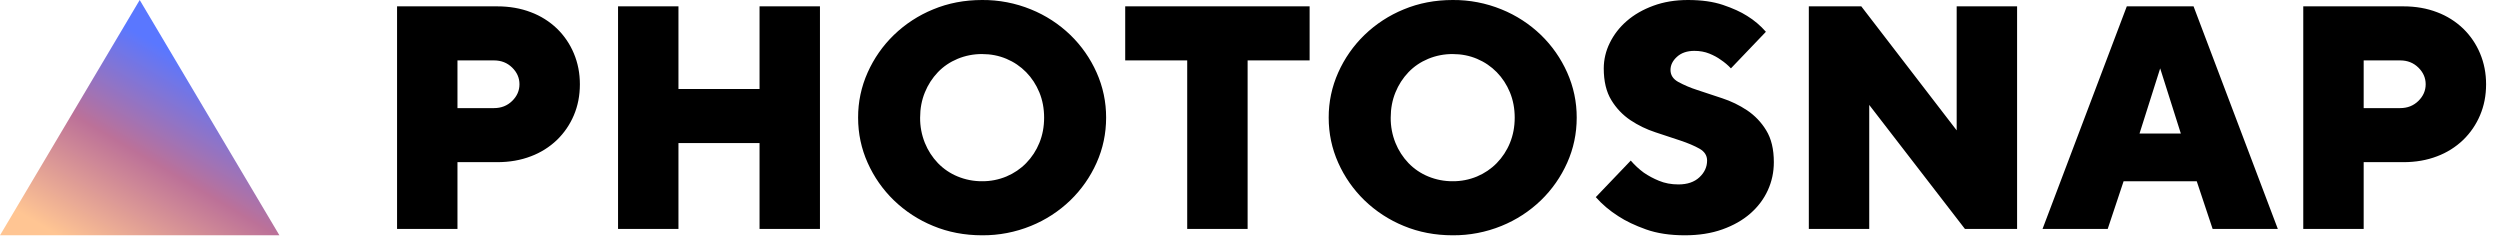
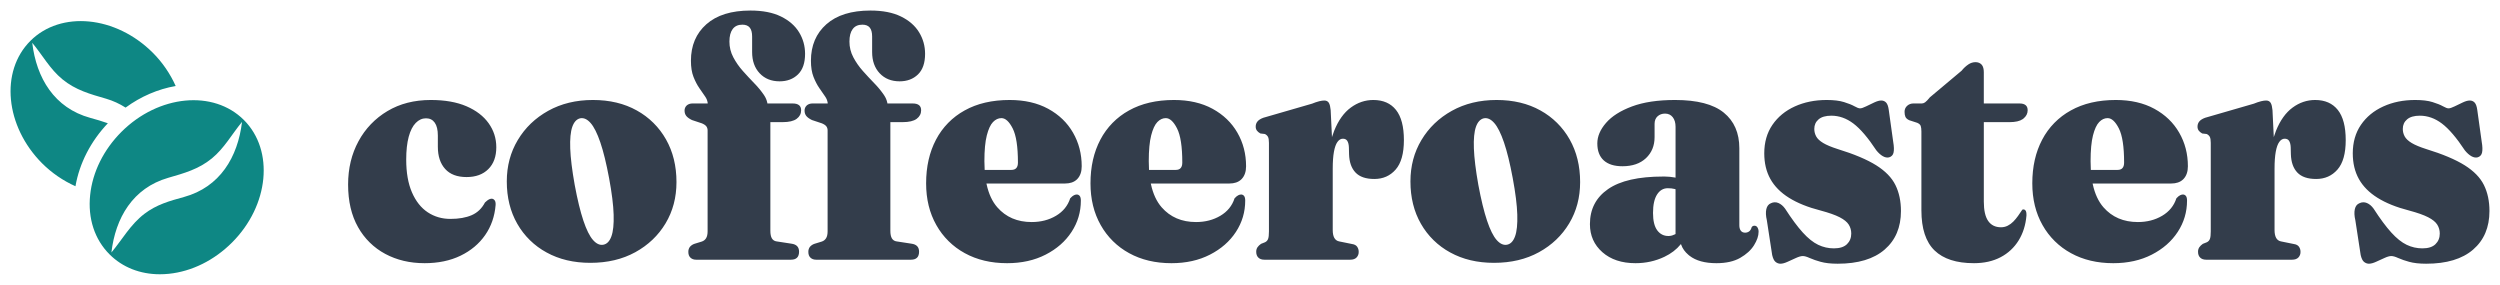
- <svg xmlns="http://www.w3.org/2000/svg" width="170" height="16">
-   <defs>
-     <linearGradient id="a" x1="0%" x2="50%" y1="85.457%" y2="14.543%">
-       <stop offset="0%" stop-color="#FFC593" />
-       <stop offset="51.945%" stop-color="#BC7198" />
-       <stop offset="100%" stop-color="#5A77FF" />
-     </linearGradient>
-   </defs>
-   <g fill="none" fill-rule="evenodd">
-     <path fill="#000" fill-rule="nonzero" d="M31.108 15.568v-4.541h2.703c.836 0 1.6-.133 2.292-.4a5.19 5.19 0 001.773-1.113 5.1 5.1 0 001.146-1.676c.273-.642.41-1.344.41-2.108 0-.75-.137-1.449-.41-2.098a5.072 5.072 0 00-1.146-1.686A5.19 5.19 0 0036.103.832c-.692-.266-1.456-.4-2.292-.4H27v15.136h4.108zm2.487-8.217h-2.487V4.108h2.487c.49 0 .9.162 1.232.487.332.324.497.702.497 1.135 0 .432-.165.81-.497 1.135-.332.324-.742.486-1.232.486zm12.54 8.217V9.73h5.514v5.838h4.108V.432h-4.108v5.622h-5.514V.432h-4.108v15.136h4.108zM66.784 16a8.616 8.616 0 003.319-.638 8.401 8.401 0 002.68-1.74 8.192 8.192 0 001.785-2.552c.432-.965.648-1.989.648-3.07a7.428 7.428 0 00-.648-3.07 8.192 8.192 0 00-1.784-2.552 8.401 8.401 0 00-2.681-1.74A8.616 8.616 0 0066.783 0c-1.196 0-2.306.213-3.329.638a8.432 8.432 0 00-2.67 1.74A8.192 8.192 0 0059 4.93 7.428 7.428 0 0058.351 8c0 1.081.217 2.105.649 3.07a8.192 8.192 0 001.784 2.552 8.432 8.432 0 002.67 1.74c1.023.425 2.133.638 3.33.638zm0-3.676A4.285 4.285 0 0165.119 12a3.942 3.942 0 01-1.34-.908 4.33 4.33 0 01-.887-1.373A4.479 4.479 0 0162.568 8c0-.62.108-1.193.324-1.719a4.33 4.33 0 01.886-1.373c.375-.39.822-.692 1.34-.908a4.285 4.285 0 011.666-.324c.59 0 1.142.108 1.654.324.512.216.958.519 1.34.908.382.39.681.847.898 1.373.216.526.324 1.1.324 1.719 0 .62-.108 1.193-.324 1.719a4.236 4.236 0 01-.898 1.373c-.382.39-.828.692-1.34.908a4.206 4.206 0 01-1.654.324zm18.054 3.244V4.108h4.216V.432h-12.54v3.676h4.216v11.46h4.108zM98.784 16a8.616 8.616 0 003.319-.638 8.401 8.401 0 002.68-1.74 8.192 8.192 0 001.785-2.552c.432-.965.648-1.989.648-3.07a7.428 7.428 0 00-.648-3.07 8.192 8.192 0 00-1.784-2.552 8.401 8.401 0 00-2.681-1.74A8.616 8.616 0 0098.783 0c-1.196 0-2.306.213-3.329.638a8.432 8.432 0 00-2.67 1.74A8.192 8.192 0 0091 4.93 7.428 7.428 0 0090.351 8c0 1.081.217 2.105.649 3.07a8.192 8.192 0 001.784 2.552 8.432 8.432 0 002.67 1.74c1.023.425 2.133.638 3.33.638zm0-3.676A4.285 4.285 0 0197.119 12a3.942 3.942 0 01-1.34-.908 4.33 4.33 0 01-.887-1.373A4.479 4.479 0 0194.568 8c0-.62.108-1.193.324-1.719a4.33 4.33 0 01.886-1.373c.375-.39.822-.692 1.34-.908a4.285 4.285 0 011.666-.324c.59 0 1.142.108 1.654.324.512.216.958.519 1.34.908.382.39.681.847.898 1.373.216.526.324 1.1.324 1.719 0 .62-.108 1.193-.324 1.719a4.236 4.236 0 01-.898 1.373c-.382.39-.828.692-1.34.908a4.206 4.206 0 01-1.654.324zM114.568 16c.95 0 1.801-.133 2.55-.4.75-.267 1.385-.627 1.904-1.081.519-.454.915-.98 1.189-1.578.274-.599.41-1.236.41-1.914 0-.88-.172-1.6-.518-2.162a4.35 4.35 0 00-1.298-1.362 6.98 6.98 0 00-1.697-.822l-1.697-.562a7.533 7.533 0 01-1.297-.551c-.346-.195-.52-.465-.52-.811 0-.332.148-.63.444-.898.295-.266.688-.4 1.178-.4.375 0 .714.062 1.016.184.303.123.563.263.779.422.26.173.49.367.692.584l2.378-2.487a5.559 5.559 0 00-1.276-1.08c-.432-.275-.98-.523-1.643-.747C116.5.112 115.706 0 114.784 0c-.865 0-1.65.13-2.357.39-.706.259-1.308.605-1.805 1.037-.498.432-.883.93-1.157 1.492a3.908 3.908 0 00-.41 1.73c0 .879.172 1.6.518 2.162a4.35 4.35 0 001.297 1.362 6.98 6.98 0 001.698.822c.612.201 1.178.389 1.697.562.519.173.951.357 1.297.551.346.195.52.465.52.81 0 .433-.174.812-.52 1.136-.346.324-.821.487-1.427.487-.49 0-.933-.083-1.33-.25a5.466 5.466 0 01-1.027-.55 5.352 5.352 0 01-.886-.822l-2.378 2.486c.432.49.944.923 1.535 1.298.504.331 1.131.63 1.88.897.75.267 1.63.4 2.639.4zm12.54-.432V7.135l6.508 8.433h3.546V.432h-4.108v8.433L126.568.432H123v15.136h4.108zm16.216 0l1.081-3.244h4.973l1.081 3.244h4.433L149.162.432h-4.54l-5.73 15.136h4.432zm4.973-6.487h-2.81l1.405-4.432 1.405 4.432zm12.433 6.487v-4.541h2.702c.836 0 1.6-.133 2.292-.4a5.19 5.19 0 001.773-1.113 5.1 5.1 0 001.146-1.676c.274-.642.411-1.344.411-2.108 0-.75-.137-1.449-.41-2.098a5.072 5.072 0 00-1.147-1.686 5.19 5.19 0 00-1.773-1.114c-.692-.266-1.456-.4-2.292-.4h-6.81v15.136h4.108zm2.486-8.217h-2.486V4.108h2.486c.49 0 .901.162 1.233.487.331.324.497.702.497 1.135 0 .432-.166.81-.497 1.135-.332.324-.743.486-1.233.486z" />
-     <path fill="url(#a)" d="M0 16L9.5 0 19 16z" />
+ <svg xmlns="http://www.w3.org/2000/svg" width="237" height="27">
+   <g fill-rule="nonzero" fill="none">
+     <path d="M40.237 24.95c1.304 0 2.444-.237 3.422-.71.978-.474 1.755-1.124 2.331-1.95.576-.827.907-1.78.994-2.86.011-.199-.019-.345-.09-.438a.374.374 0 00-.268-.157.623.623 0 00-.27.066c-.092.044-.22.143-.382.297-.294.562-.712.962-1.255 1.199-.544.237-1.217.355-2.021.355-.804 0-1.521-.21-2.152-.628-.63-.419-1.127-1.047-1.491-1.884-.364-.838-.546-1.874-.546-3.108 0-.86.079-1.581.236-2.165.158-.584.38-1.022.669-1.314.287-.292.61-.438.97-.438.358 0 .635.138.83.413.196.276.294.683.294 1.223v1.058c0 .893.23 1.595.693 2.108.461.512 1.138.768 2.029.768.87 0 1.556-.25 2.062-.752.505-.501.757-1.193.757-2.074 0-.838-.241-1.595-.725-2.273-.483-.678-1.184-1.215-2.102-1.612-.919-.396-2.046-.595-3.382-.595-1.565 0-2.934.35-4.108 1.05a7.38 7.38 0 00-2.746 2.86C33.33 14.594 33 15.963 33 17.495c0 1.587.315 2.934.945 4.041a6.4 6.4 0 002.584 2.537c1.092.584 2.328.876 3.708.876zm15.728-.033c1.619 0 3.04-.336 4.262-1.008 1.222-.672 2.179-1.584 2.869-2.735.69-1.152 1.034-2.455 1.034-3.91 0-1.531-.33-2.881-.994-4.05a7.107 7.107 0 00-2.77-2.743c-1.185-.661-2.57-.992-4.157-.992-1.597 0-3.01.342-4.237 1.025-1.228.683-2.19 1.606-2.885 2.769-.696 1.162-1.043 2.47-1.043 3.925 0 1.521.331 2.86.994 4.017a7.067 7.067 0 002.779 2.719c1.19.656 2.572.983 4.148.983zm1.239-1.719c-.337.066-.666-.082-.987-.446-.32-.364-.624-.975-.912-1.835-.288-.86-.563-1.989-.823-3.388-.25-1.4-.392-2.551-.424-3.455-.033-.903.032-1.586.195-2.05.163-.462.413-.732.75-.81.337-.065.666.084.986.447.32.364.628.975.921 1.835.294.86.57 1.989.831 3.388.261 1.4.405 2.554.432 3.463.027.91-.043 1.595-.212 2.058-.168.463-.42.727-.757.793zm17.781 1.422c.511 0 .766-.254.766-.76 0-.22-.06-.394-.179-.521-.12-.127-.304-.207-.554-.24l-1.402-.215a.589.589 0 01-.448-.297c-.092-.166-.138-.402-.138-.711V11.579h1.157c.608 0 1.054-.105 1.336-.315.283-.209.424-.479.424-.81 0-.22-.068-.382-.204-.487-.136-.105-.328-.157-.578-.157H72.75l-.015-.087a1.998 1.998 0 00-.264-.64l-.07-.108a8.286 8.286 0 00-.905-1.09 36.96 36.96 0 01-1.075-1.158 6.526 6.526 0 01-.905-1.297 3.138 3.138 0 01-.367-1.488c0-.518.104-.914.31-1.19.207-.275.51-.413.913-.413.315 0 .549.09.7.273.153.181.229.465.229.85v1.472c0 .837.239 1.51.717 2.016.478.507 1.108.76 1.89.76.707 0 1.286-.217 1.736-.652.451-.435.677-1.088.677-1.959 0-.738-.19-1.419-.57-2.041-.38-.623-.954-1.121-1.72-1.496S72.302 1 71.139 1c-1.804 0-3.195.433-4.173 1.298-.977.865-1.466 2.019-1.466 3.462 0 .606.081 1.116.244 1.53.163.412.348.768.554 1.065l.554.802c.123.178.199.363.23.556l.01.097h-1.43a.83.83 0 00-.508.145L65.1 10a.637.637 0 00-.203.488c0 .198.054.366.162.504.11.137.288.267.538.388l.946.314c.206.088.347.185.423.29a.643.643 0 01.115.388v9.554c0 .286-.05.507-.147.66a.73.73 0 01-.408.315l-.7.215a.978.978 0 00-.432.297.77.77 0 00-.139.48c0 .231.068.41.204.537.136.126.312.19.53.19h8.996zm11.377 0c.51 0 .766-.254.766-.76 0-.22-.06-.394-.18-.521-.119-.127-.304-.207-.554-.24l-1.401-.215a.589.589 0 01-.448-.297c-.093-.166-.139-.402-.139-.711V11.579h1.157c.609 0 1.054-.105 1.337-.315.282-.209.423-.479.423-.81 0-.22-.067-.382-.203-.487-.136-.105-.329-.157-.579-.157h-2.414l-.015-.087a1.998 1.998 0 00-.264-.64l-.07-.108a8.286 8.286 0 00-.904-1.09 36.96 36.96 0 01-1.076-1.158 6.526 6.526 0 01-.904-1.297 3.138 3.138 0 01-.367-1.488c0-.518.103-.914.31-1.19.206-.275.51-.413.912-.413.315 0 .55.09.701.273.152.181.228.465.228.85v1.472c0 .837.24 1.51.718 2.016.478.507 1.108.76 1.89.76.706 0 1.285-.217 1.736-.652.45-.435.676-1.088.676-1.959 0-.738-.19-1.419-.57-2.041-.38-.623-.954-1.121-1.72-1.496S83.678 1 82.515 1c-1.803 0-3.194.433-4.172 1.298-.978.865-1.467 2.019-1.467 3.462 0 .606.082 1.116.245 1.53.163.412.347.768.554 1.065l.554.802c.122.178.198.363.229.556l.011.097h-1.43a.83.83 0 00-.509.145l-.053.045a.637.637 0 00-.204.488c0 .198.054.366.163.504.109.137.288.267.538.388l.945.314c.207.088.348.185.424.29a.643.643 0 01.114.388v9.554c0 .286-.049.507-.147.66a.73.73 0 01-.407.315l-.701.215a.978.978 0 00-.432.297.77.77 0 00-.138.48c0 .231.067.41.203.537.136.126.313.19.53.19h8.997zm9.11.33c1.38 0 2.598-.27 3.652-.81 1.054-.54 1.874-1.258 2.46-2.157.588-.898.881-1.887.881-2.966 0-.21-.038-.359-.114-.447a.353.353 0 00-.277-.132.64.64 0 00-.27.074c-.102.05-.22.146-.35.29-.228.705-.676 1.256-1.344 1.653-.668.396-1.437.595-2.306.595-1.359 0-2.445-.466-3.26-1.397-.478-.546-.816-1.273-1.013-2.18l-.016-.076h7.45c.472 0 .841-.125 1.11-.374l.064-.064c.272-.292.407-.692.407-1.199 0-1.168-.274-2.228-.823-3.181-.548-.954-1.333-1.708-2.355-2.265-1.021-.556-2.238-.835-3.65-.835-1.663 0-3.087.33-4.271.992a6.684 6.684 0 00-2.714 2.769c-.624 1.184-.937 2.564-.937 4.14 0 1.499.323 2.818.97 3.959A6.821 6.821 0 0091.463 24c1.152.634 2.489.95 4.01.95zm-2.127-8.878a12.966 12.966 0 01-.024-.791c0-1.036.076-1.851.229-2.446.152-.595.347-1.017.586-1.265.24-.248.506-.372.799-.372.38 0 .736.325 1.068.976.33.65.497 1.73.497 3.24 0 .462-.207.693-.62.693h-2.533l-.002-.035zm17.71 8.878c1.38 0 2.596-.27 3.65-.81 1.054-.54 1.875-1.258 2.461-2.157.587-.898.88-1.887.88-2.966 0-.21-.038-.359-.114-.447a.353.353 0 00-.277-.132.64.64 0 00-.269.074c-.103.05-.22.146-.35.29-.228.705-.676 1.256-1.345 1.653-.668.396-1.437.595-2.306.595-1.358 0-2.445-.466-3.26-1.397-.477-.546-.815-1.273-1.013-2.18l-.016-.076h7.451c.471 0 .841-.125 1.109-.374l.065-.064c.271-.292.407-.692.407-1.199 0-1.168-.274-2.228-.823-3.181-.549-.954-1.334-1.708-2.355-2.265-1.022-.556-2.239-.835-3.651-.835-1.663 0-3.086.33-4.27.992a6.684 6.684 0 00-2.714 2.769c-.625 1.184-.937 2.564-.937 4.14 0 1.499.323 2.818.97 3.959A6.821 6.821 0 00107.044 24c1.152.634 2.488.95 4.01.95zm-2.129-8.878a12.966 12.966 0 01-.023-.791c0-1.036.076-1.851.228-2.446.152-.595.348-1.017.587-1.265s.505-.372.798-.372c.38 0 .737.325 1.068.976.331.65.497 1.73.497 3.24 0 .462-.206.693-.62.693h-2.533l-.002-.035zm19.079 8.548c.26 0 .46-.069.595-.207a.732.732 0 00.204-.537.82.82 0 00-.147-.488c-.098-.137-.26-.223-.489-.256l-1.222-.248a.647.647 0 01-.457-.339c-.098-.181-.146-.427-.146-.735v-5.818c0-.65.038-1.185.114-1.604.076-.418.187-.73.334-.933.146-.204.318-.306.513-.306.196 0 .337.071.424.215.087.143.136.341.147.595l.016.66c.022.75.225 1.329.611 1.736.386.408.98.612 1.785.612.826 0 1.5-.298 2.02-.893.522-.595.783-1.526.783-2.793 0-1.278-.25-2.231-.75-2.86-.5-.628-1.217-.942-2.151-.942-.771 0-1.483.24-2.135.72-.652.479-1.176 1.211-1.573 2.198a6.529 6.529 0 00-.182.515l-.028.094-.124-2.568c-.029-.304-.082-.525-.158-.663l-.03-.048c-.092-.132-.23-.198-.415-.198-.13 0-.288.022-.473.066a4.95 4.95 0 00-.684.231l-4.63 1.34c-.26.098-.445.217-.553.355a.74.74 0 00-.163.47.64.64 0 00.106.38c.07.1.182.194.334.282l.424.05a.618.618 0 01.301.272c.06.116.09.306.09.57v8.397c0 .33-.027.568-.082.71a.552.552 0 01-.293.315l-.375.149c-.141.099-.253.206-.334.322a.743.743 0 00-.122.438c0 .231.068.413.203.545.136.133.324.199.563.199h8.149zm13.626.297c1.619 0 3.04-.336 4.262-1.008 1.222-.672 2.178-1.584 2.868-2.735.69-1.152 1.035-2.455 1.035-3.91 0-1.531-.331-2.881-.994-4.05a7.107 7.107 0 00-2.77-2.743c-1.185-.661-2.57-.992-4.157-.992-1.597 0-3.01.342-4.238 1.025-1.227.683-2.189 1.606-2.884 2.769-.696 1.162-1.043 2.47-1.043 3.925 0 1.521.33 2.86.994 4.017a7.067 7.067 0 002.779 2.719c1.19.656 2.572.983 4.148.983zm1.238-1.719c-.336.066-.665-.082-.986-.446-.32-.364-.624-.975-.912-1.835-.288-.86-.563-1.989-.824-3.388-.25-1.4-.39-2.551-.423-3.455-.033-.903.032-1.586.195-2.05.163-.462.413-.732.75-.81.337-.065.666.084.986.447.32.364.628.975.921 1.835.293.86.57 1.989.831 3.388.261 1.4.405 2.554.432 3.463.027.91-.043 1.595-.212 2.058-.168.463-.42.727-.758.793zm19.852 1.752c.913 0 1.663-.168 2.25-.504.586-.336 1.023-.735 1.311-1.198.288-.463.432-.887.432-1.273a.751.751 0 00-.106-.413.324.324 0 00-.285-.165.32.32 0 00-.147.033.325.325 0 00-.114.099c-.054.198-.138.336-.252.413a.643.643 0 01-.367.116c-.185 0-.323-.064-.416-.19-.092-.127-.138-.295-.138-.504v-7.306c0-1.455-.492-2.581-1.475-3.38-.984-.8-2.524-1.199-4.62-1.199-1.63 0-2.992.204-4.084.612-1.092.408-1.912.928-2.46 1.562-.55.634-.824 1.28-.824 1.942 0 .705.204 1.242.611 1.612.408.369.997.553 1.769.553.945 0 1.69-.256 2.233-.768.543-.513.815-1.177.815-1.992v-1.256c0-.309.095-.548.285-.72.19-.17.426-.255.709-.255.304 0 .546.113.725.338.18.226.27.532.27.918l-.001 4.818-.087-.019a5.455 5.455 0 00-.91-.087l-.176-.001c-2.337 0-4.078.396-5.224 1.19-1.146.793-1.72 1.9-1.72 3.322 0 1.08.394 1.967 1.182 2.661.788.694 1.834 1.041 3.137 1.041.978 0 1.891-.2 2.739-.603.635-.302 1.152-.698 1.55-1.188l.022-.03.024.075c.125.357.354.677.688.96l.103.084c.603.468 1.454.702 2.551.702zm-4.563-2.578c-.435 0-.786-.18-1.052-.537-.266-.358-.4-.907-.4-1.645 0-.771.129-1.355.384-1.752s.595-.595 1.019-.595c.25 0 .467.025.652.074l.08.025v4.242l-.052.03c-.174.09-.353.142-.538.155l-.093.003zM174.212 25c1.934 0 3.417-.446 4.45-1.339 1.032-.892 1.548-2.11 1.548-3.653 0-.936-.174-1.757-.522-2.463-.348-.705-.956-1.33-1.825-1.876-.87-.545-2.092-1.06-3.668-1.545-.586-.187-1.04-.377-1.36-.57-.321-.193-.541-.4-.66-.62-.12-.22-.18-.457-.18-.71 0-.376.136-.679.408-.91.271-.231.673-.347 1.206-.347.739 0 1.437.248 2.094.744.657.496 1.383 1.344 2.176 2.545.206.254.413.438.62.554.206.116.401.151.586.107a.574.574 0 00.424-.454c.054-.237.043-.576-.033-1.017l-.424-3.041c-.043-.32-.125-.545-.244-.678a.607.607 0 00-.473-.198c-.174 0-.39.06-.652.182-.26.121-.519.245-.774.372-.255.126-.448.19-.578.19-.12 0-.297-.066-.53-.199-.234-.132-.562-.264-.986-.396-.424-.133-.973-.199-1.646-.199-1.12 0-2.127.204-3.024.612-.896.408-1.603.989-2.119 1.744-.516.755-.774 1.655-.774 2.702 0 .926.193 1.736.579 2.43.386.694.975 1.29 1.768 1.785.793.496 1.793.898 3 1.207.781.209 1.382.421 1.8.636.418.215.706.45.864.703.158.253.236.534.236.842 0 .408-.136.744-.407 1.009-.272.264-.685.396-1.239.396a3.417 3.417 0 01-1.491-.338c-.473-.226-.96-.615-1.459-1.166-.5-.55-1.06-1.305-1.679-2.264-.184-.254-.394-.43-.627-.53a.84.84 0 00-.71.017c-.227.089-.374.276-.44.562-.064.287-.048.64.05 1.058l.505 3.29c.076.33.185.55.326.66.141.11.293.166.456.166.185 0 .41-.06.677-.182l.798-.363c.267-.122.481-.182.644-.182.163 0 .378.06.644.182a7.51 7.51 0 001.043.363c.43.121.97.182 1.622.182zm12.908-.05c.978 0 1.826-.19 2.543-.57a4.366 4.366 0 001.703-1.587c.418-.677.666-1.462.742-2.355.01-.253-.025-.421-.106-.504a.242.242 0 00-.286-.058c-.13.198-.266.397-.407.595-.141.198-.29.377-.448.537-.158.16-.334.29-.53.389-.195.099-.407.148-.636.148-.532 0-.937-.198-1.214-.595-.277-.396-.415-1.008-.415-1.834v-7.537h2.444c.555 0 .97-.096 1.244-.286l.06-.045c.272-.22.408-.485.408-.793 0-.22-.065-.383-.196-.488-.13-.105-.315-.157-.554-.157h-3.407V6.85c0-.294-.055-.518-.167-.672l-.044-.055c-.142-.154-.337-.231-.587-.231a1.21 1.21 0 00-.652.206 2.83 2.83 0 00-.652.603l-3.015 2.53c-.185.23-.332.385-.44.462a.541.541 0 01-.31.116h-.799a.861.861 0 00-.603.223.738.738 0 00-.244.57c0 .188.027.345.081.471.055.127.174.235.359.323l.766.248c.174.077.283.176.326.297.043.121.065.298.065.53v7.47c0 1.73.416 2.997 1.247 3.802.831.804 2.073 1.206 3.724 1.206zm13.218 0c1.38 0 2.597-.27 3.651-.81 1.054-.54 1.875-1.258 2.462-2.157.586-.898.88-1.887.88-2.966 0-.21-.038-.359-.114-.447a.353.353 0 00-.278-.132.64.64 0 00-.268.074c-.104.05-.22.146-.35.29-.23.705-.677 1.256-1.346 1.653-.668.396-1.437.595-2.306.595-1.358 0-2.445-.466-3.26-1.397-.477-.546-.815-1.273-1.013-2.18l-.016-.076h7.451c.472 0 .841-.125 1.109-.374l.065-.064c.271-.292.407-.692.407-1.199 0-1.168-.274-2.228-.823-3.181-.549-.954-1.334-1.708-2.355-2.265-1.022-.556-2.238-.835-3.651-.835-1.662 0-3.086.33-4.27.992a6.684 6.684 0 00-2.714 2.769c-.625 1.184-.937 2.564-.937 4.14 0 1.499.323 2.818.97 3.959A6.821 6.821 0 00196.329 24c1.152.634 2.488.95 4.01.95zm-2.128-8.878a12.966 12.966 0 01-.023-.791c0-1.036.076-1.851.228-2.446.152-.595.348-1.017.587-1.265.24-.248.505-.372.799-.372.38 0 .736.325 1.067.976.332.65.497 1.73.497 3.24 0 .462-.206.693-.619.693h-2.534l-.002-.035zm19.08 8.548c.26 0 .458-.069.594-.207a.732.732 0 00.204-.537.82.82 0 00-.147-.488c-.098-.137-.26-.223-.489-.256l-1.222-.248a.647.647 0 01-.457-.339c-.097-.181-.146-.427-.146-.735v-5.818c0-.65.038-1.185.114-1.604.076-.418.187-.73.334-.933.147-.204.318-.306.513-.306.196 0 .337.071.424.215.087.143.136.341.147.595l.016.66c.022.75.225 1.329.611 1.736.386.408.98.612 1.785.612.826 0 1.5-.298 2.021-.893.522-.595.782-1.526.782-2.793 0-1.278-.25-2.231-.75-2.86-.5-.628-1.216-.942-2.15-.942-.772 0-1.484.24-2.136.72-.652.479-1.176 1.211-1.573 2.198a6.529 6.529 0 00-.182.515l-.028.095-.124-2.569c-.029-.304-.081-.525-.158-.663l-.03-.048c-.092-.132-.23-.198-.415-.198-.13 0-.288.022-.473.066a4.95 4.95 0 00-.684.231l-4.629 1.34c-.26.098-.446.217-.554.355a.74.74 0 00-.163.47.64.64 0 00.106.38c.07.1.182.194.334.282l.424.05a.618.618 0 01.301.272c.06.116.09.306.09.57v8.397c0 .33-.027.568-.082.71a.552.552 0 01-.293.315l-.375.149c-.141.099-.253.206-.334.322a.743.743 0 00-.122.438c0 .231.068.413.203.545.136.133.324.199.563.199h8.15zm12.712.38c1.934 0 3.417-.446 4.45-1.339 1.032-.892 1.548-2.11 1.548-3.653 0-.936-.174-1.757-.522-2.463-.347-.705-.956-1.33-1.825-1.876-.87-.545-2.092-1.06-3.667-1.545-.587-.187-1.04-.377-1.361-.57-.32-.193-.54-.4-.66-.62-.12-.22-.18-.457-.18-.71 0-.376.136-.679.408-.91.272-.231.674-.347 1.206-.347.739 0 1.437.248 2.094.744.658.496 1.383 1.344 2.176 2.545.207.254.413.438.62.554.206.116.402.151.586.107a.574.574 0 00.424-.454c.054-.237.044-.576-.032-1.017l-.424-3.041c-.044-.32-.125-.545-.245-.678a.607.607 0 00-.472-.198c-.174 0-.392.06-.652.182-.261.121-.52.245-.774.372-.256.126-.449.19-.58.19-.119 0-.295-.066-.529-.199-.233-.132-.562-.264-.986-.396-.424-.133-.972-.199-1.646-.199-1.12 0-2.127.204-3.023.612-.897.408-1.603.989-2.12 1.744-.515.755-.773 1.655-.773 2.702 0 .926.192 1.736.578 2.43.386.694.975 1.29 1.769 1.785.793.496 1.792.898 2.999 1.207.782.209 1.382.421 1.8.636.419.215.707.45.864.703.158.253.237.534.237.842 0 .408-.136.744-.408 1.009-.271.264-.684.396-1.238.396a3.417 3.417 0 01-1.492-.338c-.472-.226-.959-.615-1.459-1.166-.5-.55-1.059-1.305-1.678-2.264-.185-.254-.394-.43-.628-.53a.84.84 0 00-.709.017c-.228.089-.375.276-.44.562-.065.287-.049.64.049 1.058l.505 3.29c.076.33.185.55.326.66.142.11.294.166.457.166.184 0 .41-.06.676-.182l.799-.363c.266-.122.48-.182.643-.182.163 0 .378.06.644.182a7.51 7.51 0 001.043.363c.43.121.97.182 1.622.182z" fill="#333D4B" />
+     <path d="M23.123 11.378c2.89 2.89 2.387 8.1-1.126 11.613-1.688 1.687-3.813 2.74-5.987 2.965-.29.029-.576.044-.856.044-1.87 0-3.539-.656-4.769-1.886-1.416-1.414-2.07-3.412-1.839-5.625.224-2.173 1.277-4.299 2.964-5.986 3.515-3.512 8.724-4.019 11.613-1.125zm-.18.18c-.961 1.16-1.67 2.482-2.851 3.453-1.257 1.033-2.64 1.41-4.161 1.85-3.338.97-4.988 3.791-5.369 7.075 1.043-1.253 1.808-2.657 3.125-3.663 1.152-.88 2.398-1.227 3.754-1.598 3.411-.936 5.105-3.781 5.502-7.117zM14.49 5.003a10.573 10.573 0 012.165 3.151c-1.68.29-3.308.992-4.75 2.046a7.17 7.17 0 00-1.837-.84c-1.519-.44-2.903-.816-4.16-1.85-1.18-.971-1.889-2.296-2.852-3.454.396 3.336 2.091 6.182 5.502 7.118.576.157 1.128.32 1.666.511-1.626 1.713-2.696 3.8-3.07 5.97A10.607 10.607 0 014 15.491C.492 11.978-.014 6.768 2.877 3.878 5.766.986 10.975 1.49 14.489 5.003z" fill="#0E8784" />
  </g>
</svg>
